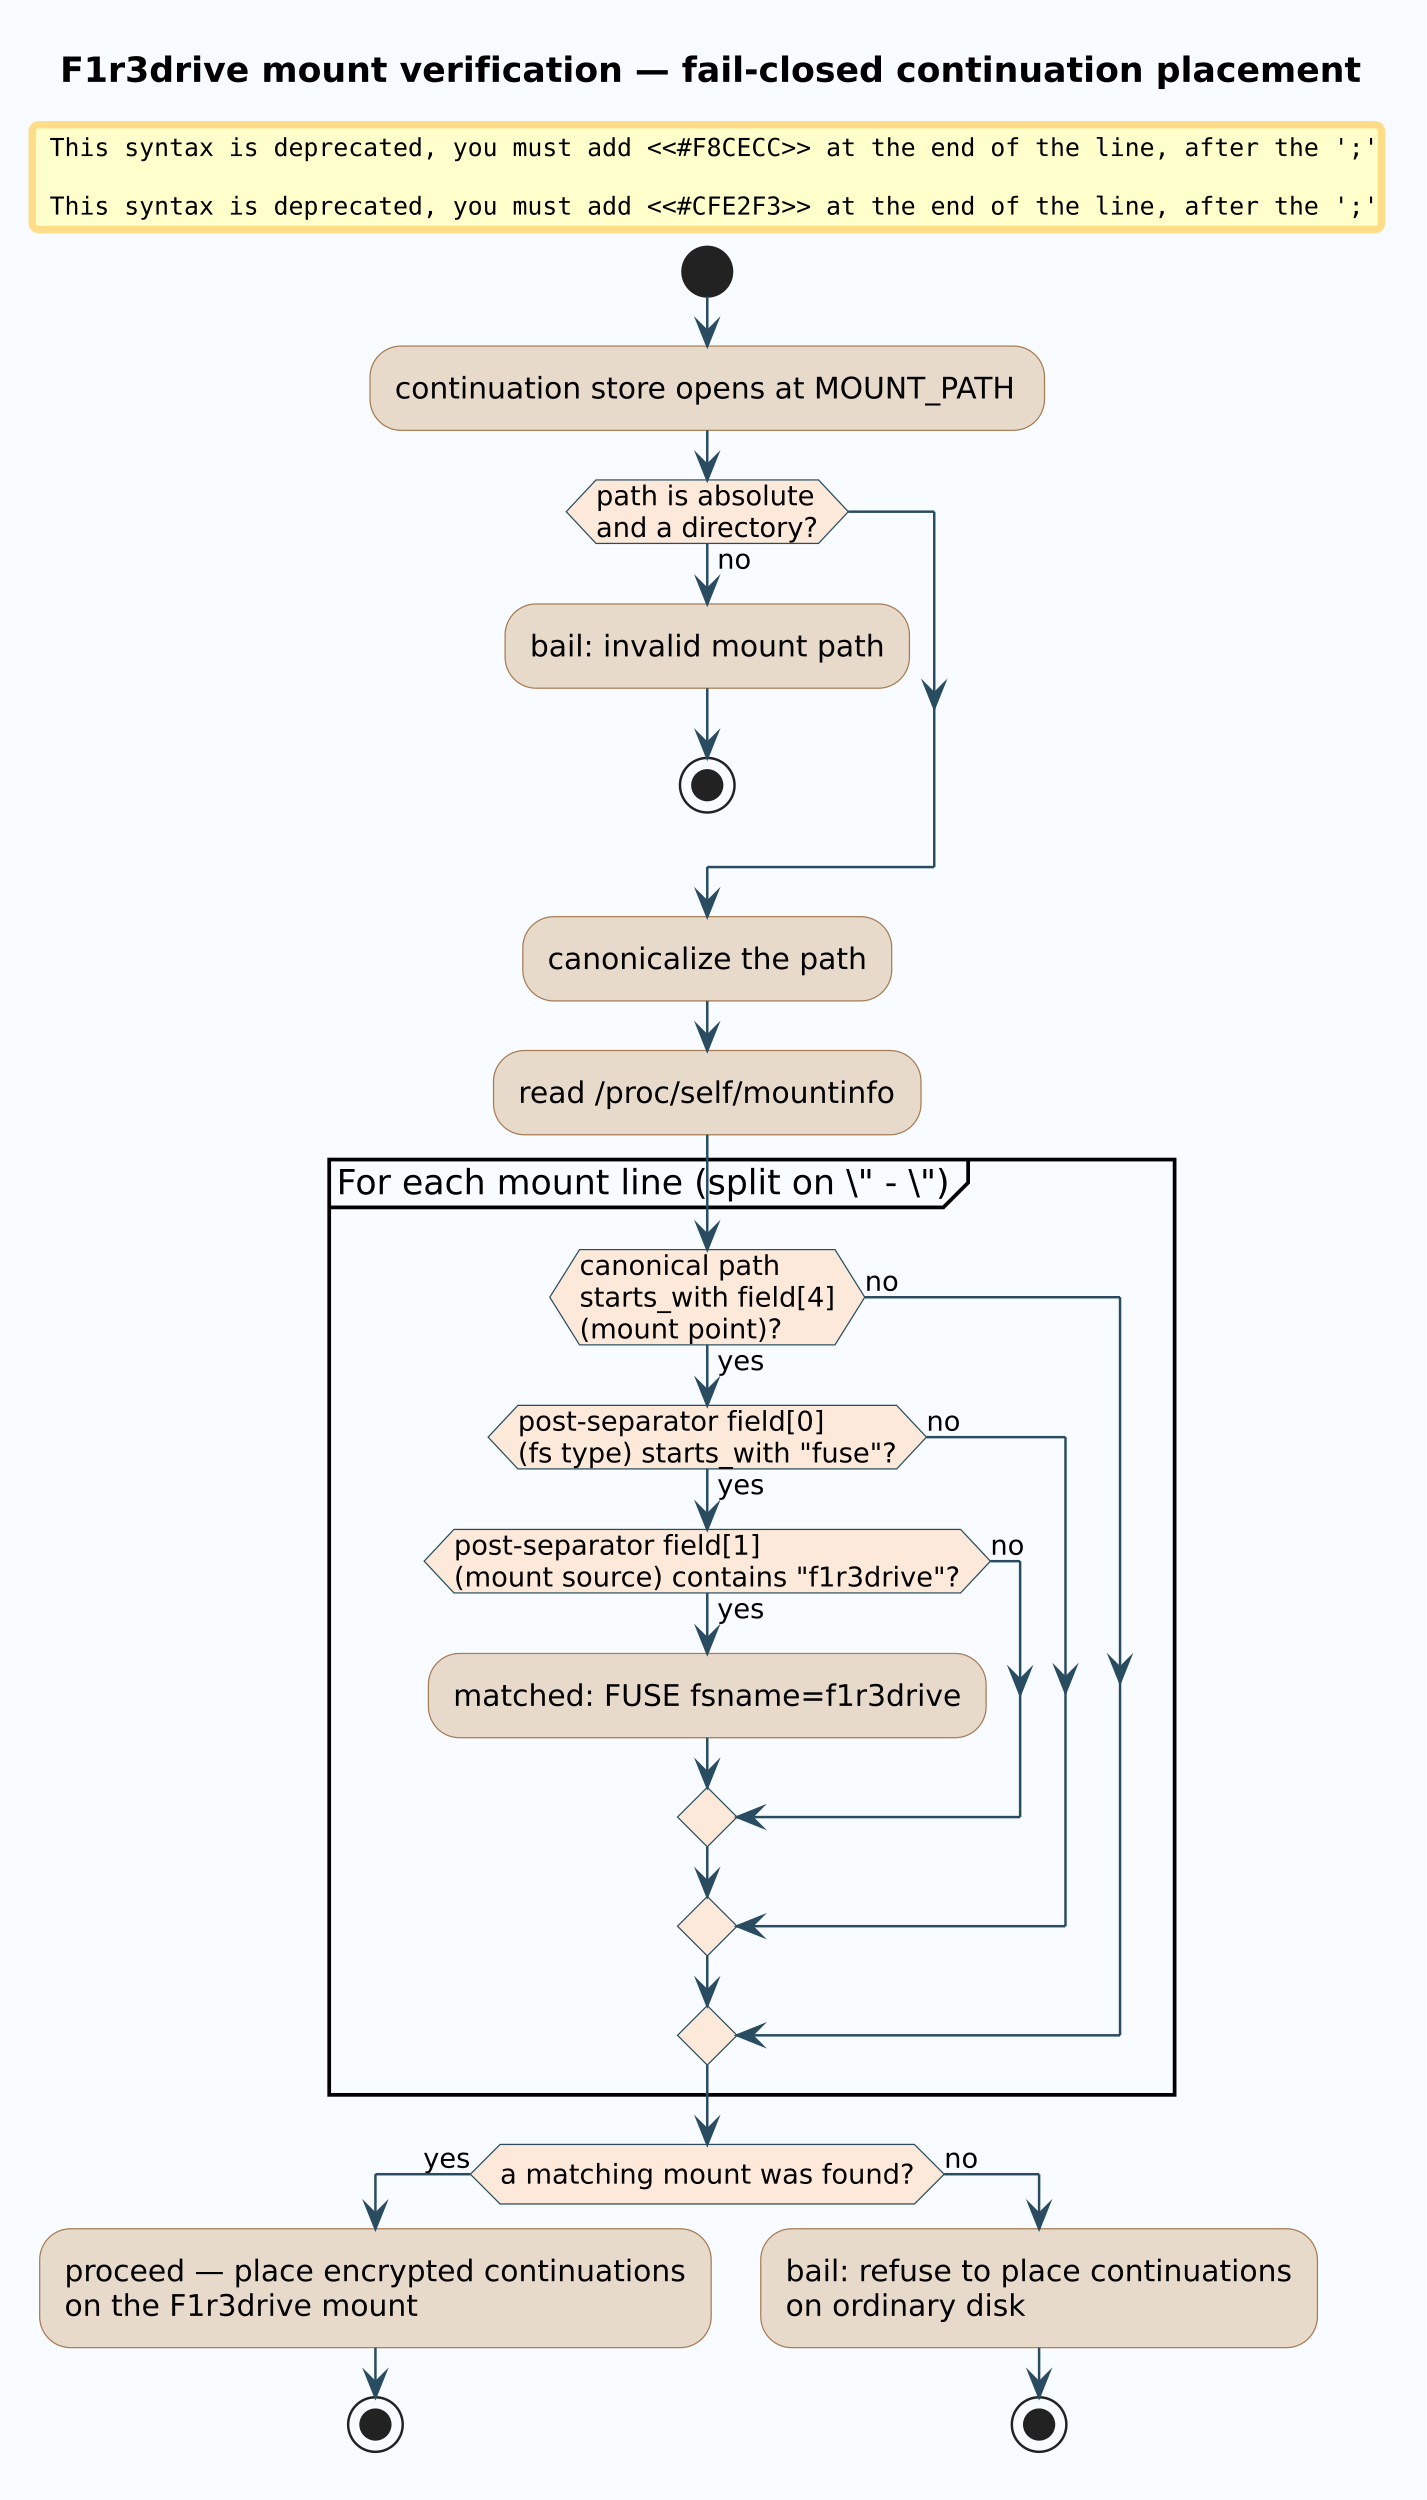
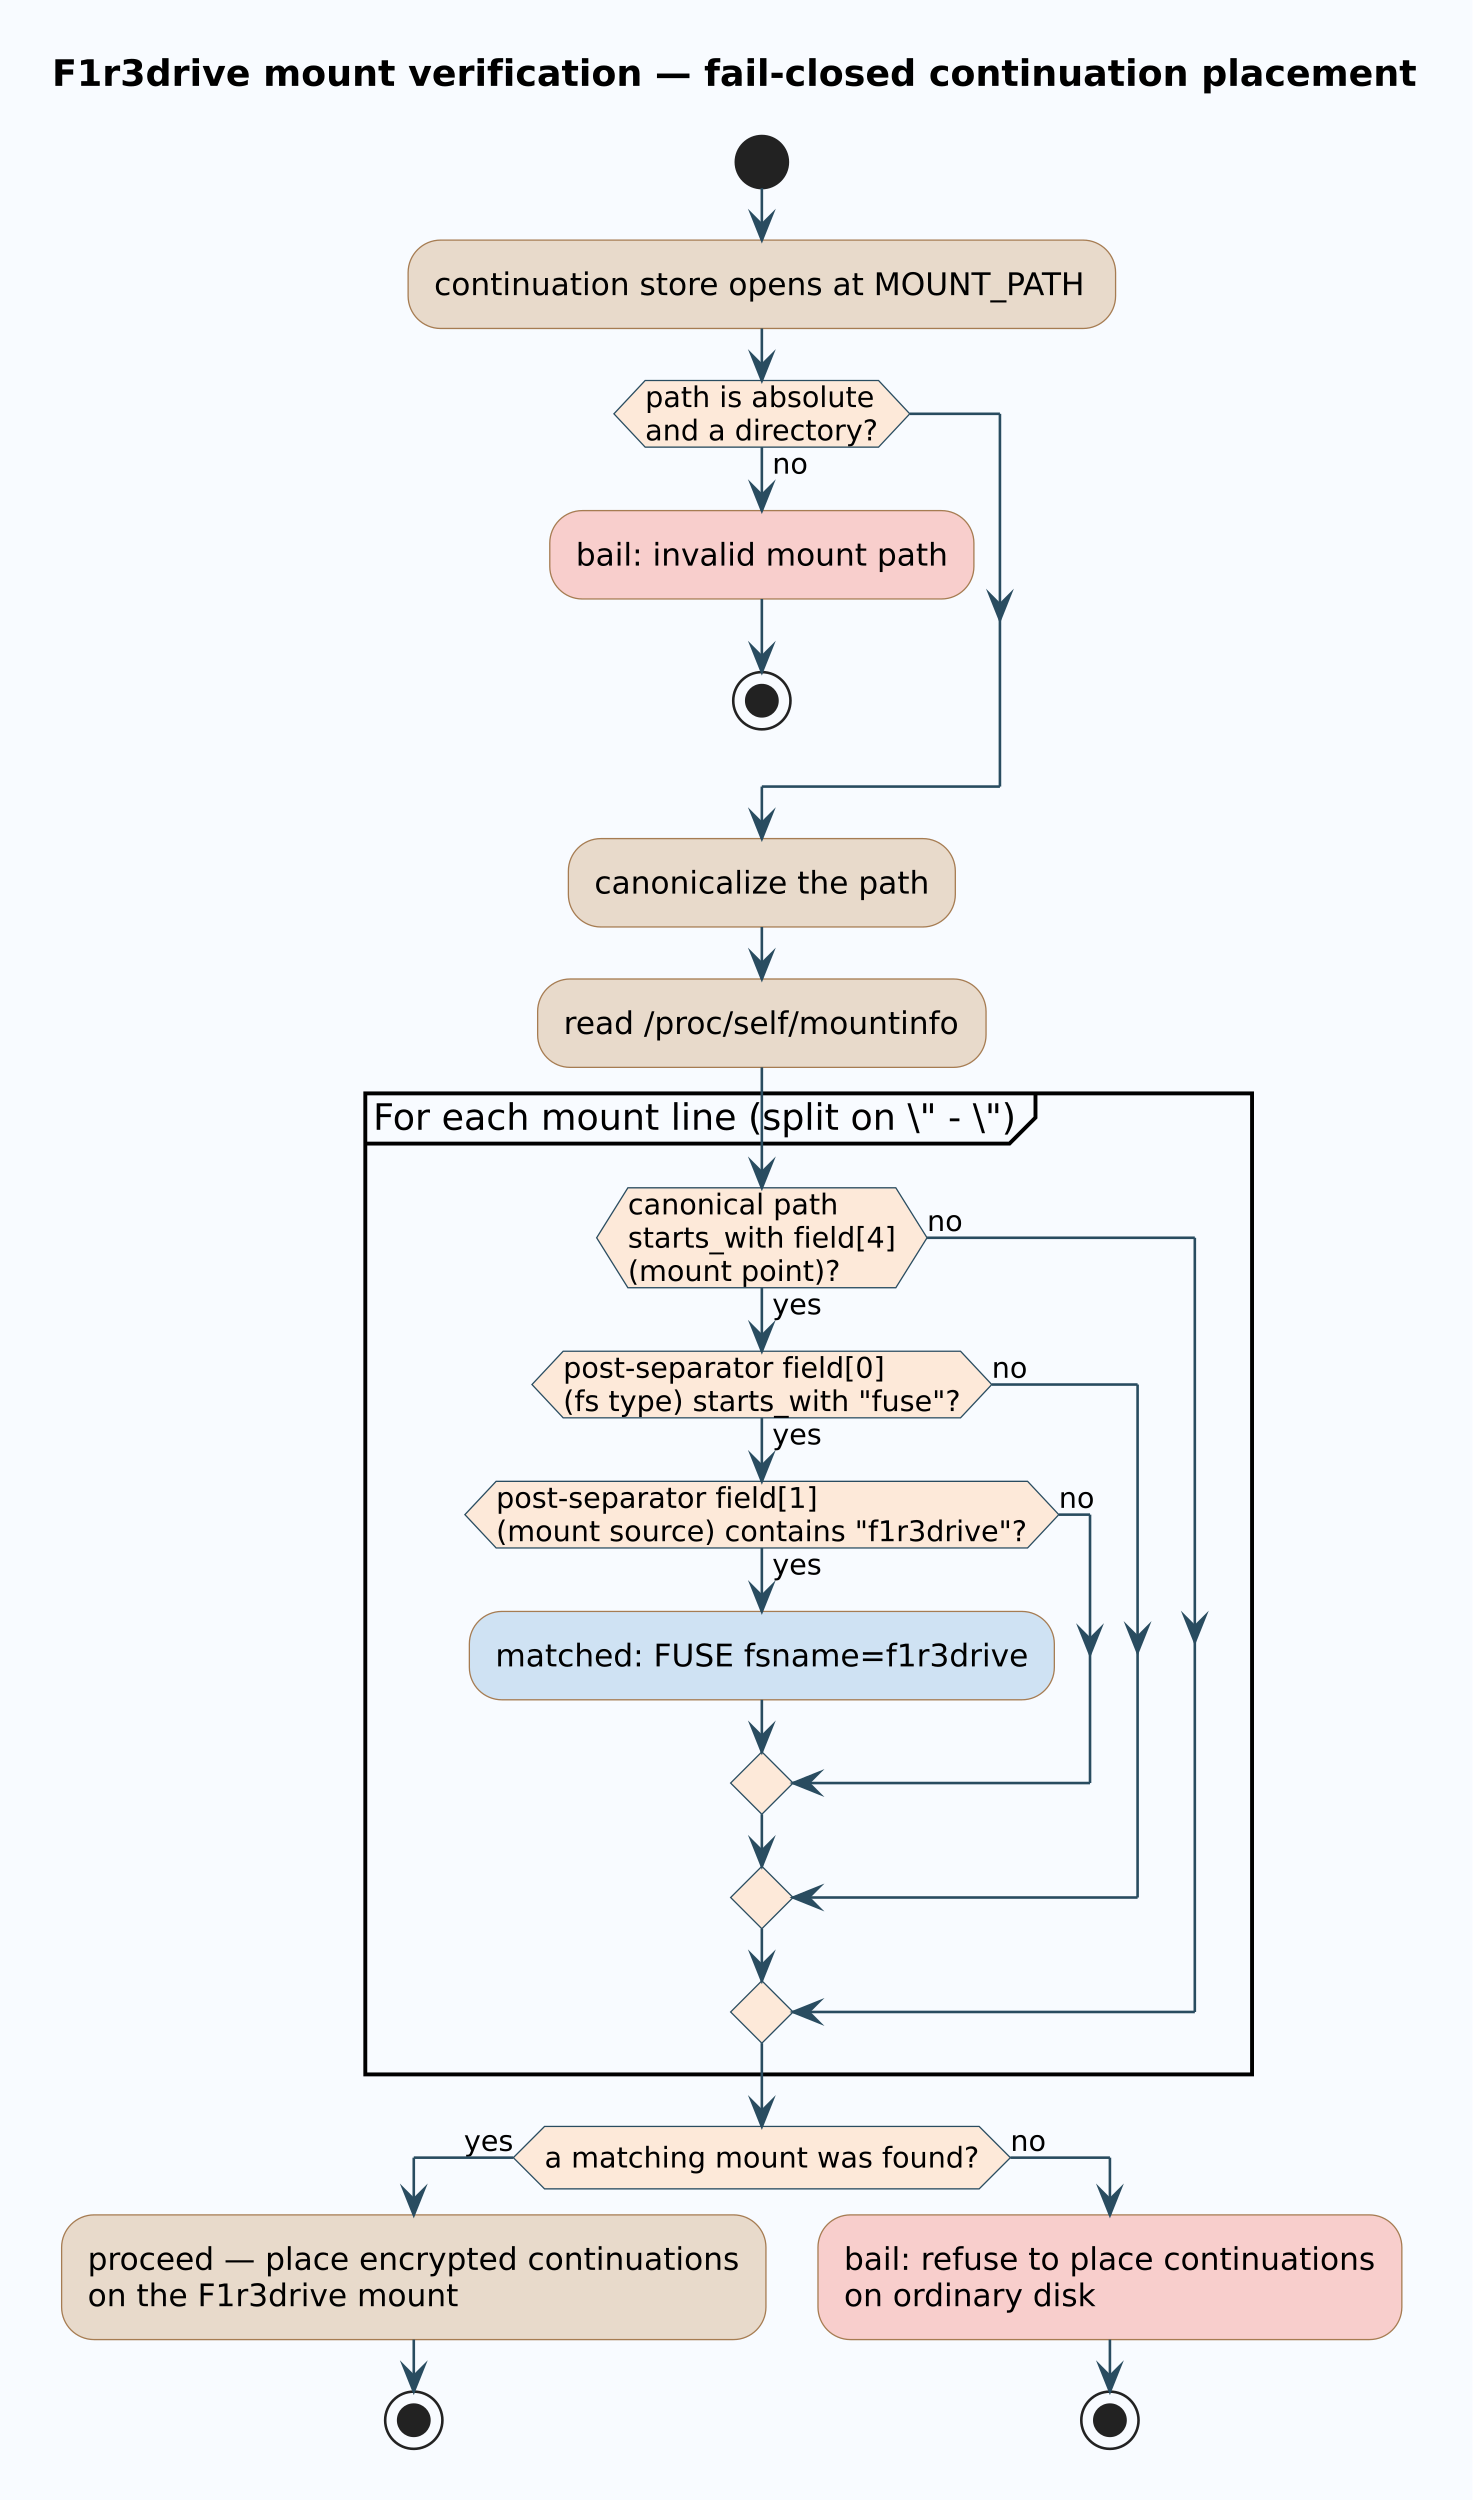
- <svg xmlns="http://www.w3.org/2000/svg" contentStyleType="text/css" data-diagram-type="ACTIVITY" height="1008px" preserveAspectRatio="none" style="width:575px;height:1008px;background:#F8FBFF;" version="1.1" viewBox="0 0 575 1008" width="575px" zoomAndPan="magnify">
+ <svg xmlns="http://www.w3.org/2000/svg" contentStyleType="text/css" data-diagram-type="ACTIVITY" height="961px" preserveAspectRatio="none" style="width:566px;height:961px;background:#F8FBFF;" version="1.1" viewBox="0 0 566 961" width="566px" zoomAndPan="magnify">
  <defs />
  <g>
-     <rect fill="#F8FBFF" height="1008" style="stroke:none;stroke-width:1;" width="575" x="0" y="0" />
+     <rect fill="#F8FBFF" height="961" style="stroke:none;stroke-width:1;" width="566" x="0" y="0" />
    <g class="title" data-source-line="14">
-       <text fill="#000000" font-family="'DejaVu Sans'" font-size="14" font-weight="700" lengthAdjust="spacing" textLength="524.556" x="24.222" y="32.995">F1r3drive mount verification — fail-closed continuation placement</text>
+       <text fill="#000000" font-family="'DejaVu Sans'" font-size="14" font-weight="700" lengthAdjust="spacing" textLength="524.556" x="20" y="32.995">F1r3drive mount verification — fail-closed continuation placement</text>
    </g>
-     <rect fill="#FFFFCC" height="42.24" rx="2.5" ry="2.5" style="stroke:#FFDD88;stroke-width:3;" width="544" x="13" y="50.297" />
-     <text fill="#000000" font-family="monospace" font-size="10" lengthAdjust="spacing" textLength="534" x="20" y="62.917">This syntax is deprecated, you must add &lt;&lt;#F8CECC&gt;&gt; at the end of the line, after the ';'</text>
-     <text fill="#000000" font-family="monospace" font-size="10" lengthAdjust="spacing" textLength="534" x="20" y="86.537">This syntax is deprecated, you must add &lt;&lt;#CFE2F3&gt;&gt; at the end of the line, after the ';'</text>
-     <ellipse cx="285.169" cy="109.537" fill="#222222" rx="10" ry="10" style="stroke:#222222;stroke-width:1;" />
-     <rect fill="#E8DACB" height="33.969" rx="12.5" ry="12.5" style="stroke:#A67C52;stroke-width:0.5;" width="271.953" x="149.193" y="139.537" />
-     <text fill="#000000" font-family="'DejaVu Sans'" font-size="12" lengthAdjust="spacing" textLength="251.953" x="159.193" y="160.675">continuation store opens at MOUNT_PATH</text>
-     <rect fill="#E8DACB" height="33.969" rx="12.5" ry="12.5" style="stroke:#A67C52;stroke-width:0.5;" width="163.033" x="203.653" y="243.517" />
-     <text fill="#000000" font-family="'DejaVu Sans'" font-size="12" lengthAdjust="spacing" textLength="143.033" x="213.653" y="264.656">bail: invalid mount path</text>
-     <ellipse cx="285.169" cy="316.599" fill="none" rx="11" ry="11" style="stroke:#222222;stroke-width:1;" />
-     <ellipse cx="285.169" cy="316.599" fill="#222222" rx="6" ry="6" style="stroke:#222222;stroke-width:1;" />
-     <polygon fill="#FDE9D9" points="240.31,193.506,330.029,193.506,342.029,206.31,330.029,219.115,240.31,219.115,228.31,206.31,240.31,193.506" style="stroke:#294C60;stroke-width:0.5;stroke-linejoin:miter;stroke-miterlimit:10;" />
-     <text fill="#000000" font-family="'DejaVu Sans'" font-size="11" lengthAdjust="spacing" textLength="13.702" x="289.169" y="229.325">no</text>
-     <text fill="#000000" font-family="'DejaVu Sans'" font-size="11" lengthAdjust="spacing" textLength="88.081" x="240.31" y="203.716">path is absolute</text>
-     <text fill="#000000" font-family="'DejaVu Sans'" font-size="11" lengthAdjust="spacing" textLength="89.719" x="240.31" y="216.521">and a directory?</text>
-     <rect fill="#E8DACB" height="33.969" rx="12.5" ry="12.5" style="stroke:#A67C52;stroke-width:0.5;" width="148.742" x="210.798" y="369.599" />
-     <text fill="#000000" font-family="'DejaVu Sans'" font-size="12" lengthAdjust="spacing" textLength="128.742" x="220.798" y="390.738">canonicalize the path</text>
-     <rect fill="#E8DACB" height="33.969" rx="12.5" ry="12.5" style="stroke:#A67C52;stroke-width:0.5;" width="172.367" x="198.986" y="423.568" />
-     <text fill="#000000" font-family="'DejaVu Sans'" font-size="12" lengthAdjust="spacing" textLength="152.367" x="208.986" y="444.707">read /proc/self/mountinfo</text>
-     <rect fill="none" height="377.106" style="stroke:#000000;stroke-width:1.5;" width="340.867" x="132.736" y="467.537" />
-     <path d="M390.354,467.537 L390.354,476.834 L380.354,486.834 L132.736,486.834" fill="none" style="stroke:#000000;stroke-width:1.5;" />
-     <text fill="#000000" font-family="'DejaVu Sans'" font-size="14" lengthAdjust="spacing" textLength="247.618" x="135.736" y="481.532">For each mount line (split on \" - \")</text>
-     <rect fill="#E8DACB" height="33.969" rx="12.5" ry="12.5" style="stroke:#A67C52;stroke-width:0.5;" width="224.867" x="172.736" y="666.674" />
-     <text fill="#000000" font-family="'DejaVu Sans'" font-size="12" lengthAdjust="spacing" textLength="204.867" x="182.736" y="687.812">matched: FUSE fsname=f1r3drive</text>
-     <polygon fill="#FDE9D9" points="183.022,616.662,387.317,616.662,399.317,629.466,387.317,642.271,183.022,642.271,171.022,629.466,183.022,616.662" style="stroke:#294C60;stroke-width:0.5;stroke-linejoin:miter;stroke-miterlimit:10;" />
-     <text fill="#000000" font-family="'DejaVu Sans'" font-size="11" lengthAdjust="spacing" textLength="19.008" x="289.169" y="652.482">yes</text>
-     <text fill="#000000" font-family="'DejaVu Sans'" font-size="11" lengthAdjust="spacing" textLength="123.589" x="183.022" y="626.872">post-separator field[1]</text>
-     <text fill="#000000" font-family="'DejaVu Sans'" font-size="11" lengthAdjust="spacing" textLength="204.295" x="183.022" y="639.677">(mount source) contains "f1r3drive"?</text>
-     <text fill="#000000" font-family="'DejaVu Sans'" font-size="11" lengthAdjust="spacing" textLength="13.702" x="399.317" y="626.872">no</text>
-     <polygon fill="#FDE9D9" points="285.169,720.642,297.169,732.642,285.169,744.642,273.169,732.642,285.169,720.642" style="stroke:#294C60;stroke-width:0.5;stroke-linejoin:miter;stroke-miterlimit:10;" />
-     <polygon fill="#FDE9D9" points="208.8,566.65,361.538,566.65,373.538,579.455,361.538,592.26,208.8,592.26,196.8,579.455,208.8,566.65" style="stroke:#294C60;stroke-width:0.5;stroke-linejoin:miter;stroke-miterlimit:10;" />
-     <text fill="#000000" font-family="'DejaVu Sans'" font-size="11" lengthAdjust="spacing" textLength="19.008" x="289.169" y="602.47">yes</text>
-     <text fill="#000000" font-family="'DejaVu Sans'" font-size="11" lengthAdjust="spacing" textLength="123.589" x="208.8" y="576.861">post-separator field[0]</text>
-     <text fill="#000000" font-family="'DejaVu Sans'" font-size="11" lengthAdjust="spacing" textLength="152.738" x="208.8" y="589.665">(fs type) starts_with "fuse"?</text>
-     <text fill="#000000" font-family="'DejaVu Sans'" font-size="11" lengthAdjust="spacing" textLength="13.702" x="373.538" y="576.861">no</text>
-     <polygon fill="#FDE9D9" points="285.169,764.642,297.169,776.642,285.169,788.642,273.169,776.642,285.169,764.642" style="stroke:#294C60;stroke-width:0.5;stroke-linejoin:miter;stroke-miterlimit:10;" />
-     <polygon fill="#FDE9D9" points="233.669,503.834,336.67,503.834,348.67,523.041,336.67,542.248,233.669,542.248,221.669,523.041,233.669,503.834" style="stroke:#294C60;stroke-width:0.5;stroke-linejoin:miter;stroke-miterlimit:10;" />
-     <text fill="#000000" font-family="'DejaVu Sans'" font-size="11" lengthAdjust="spacing" textLength="19.008" x="289.169" y="552.458">yes</text>
-     <text fill="#000000" font-family="'DejaVu Sans'" font-size="11" lengthAdjust="spacing" textLength="80.867" x="233.669" y="514.044">canonical path</text>
-     <text fill="#000000" font-family="'DejaVu Sans'" font-size="11" lengthAdjust="spacing" textLength="103.001" x="233.669" y="526.849">starts_with field[4]</text>
-     <text fill="#000000" font-family="'DejaVu Sans'" font-size="11" lengthAdjust="spacing" textLength="81.673" x="233.669" y="539.654">(mount point)?</text>
-     <text fill="#000000" font-family="'DejaVu Sans'" font-size="11" lengthAdjust="spacing" textLength="13.702" x="348.67" y="520.447">no</text>
-     <polygon fill="#FDE9D9" points="285.169,808.642,297.169,820.642,285.169,832.642,273.169,820.642,285.169,808.642" style="stroke:#294C60;stroke-width:0.5;stroke-linejoin:miter;stroke-miterlimit:10;" />
-     <polygon fill="#FDE9D9" points="201.638,864.642,368.701,864.642,380.701,876.642,368.701,888.642,201.638,888.642,189.638,876.642,201.638,864.642" style="stroke:#294C60;stroke-width:0.5;stroke-linejoin:miter;stroke-miterlimit:10;" />
-     <text fill="#000000" font-family="'DejaVu Sans'" font-size="11" lengthAdjust="spacing" textLength="167.062" x="201.638" y="880.45">a matching mount was found?</text>
-     <text fill="#000000" font-family="'DejaVu Sans'" font-size="11" lengthAdjust="spacing" textLength="19.008" x="170.63" y="874.048">yes</text>
-     <text fill="#000000" font-family="'DejaVu Sans'" font-size="11" lengthAdjust="spacing" textLength="13.702" x="380.701" y="874.048">no</text>
-     <rect fill="#E8DACB" height="47.938" rx="12.5" ry="12.5" style="stroke:#A67C52;stroke-width:0.5;" width="270.746" x="16" y="898.642" />
-     <text fill="#000000" font-family="'DejaVu Sans'" font-size="12" lengthAdjust="spacing" textLength="250.746" x="26" y="919.781">proceed — place encrypted continuations</text>
-     <text fill="#000000" font-family="'DejaVu Sans'" font-size="12" lengthAdjust="spacing" textLength="142.506" x="26" y="933.75">on the F1r3drive mount</text>
-     <ellipse cx="151.373" cy="977.58" fill="none" rx="11" ry="11" style="stroke:#222222;stroke-width:1;" />
-     <ellipse cx="151.373" cy="977.58" fill="#222222" rx="6" ry="6" style="stroke:#222222;stroke-width:1;" />
-     <rect fill="#E8DACB" height="47.938" rx="12.5" ry="12.5" style="stroke:#A67C52;stroke-width:0.5;" width="224.44" x="306.746" y="898.642" />
-     <text fill="#000000" font-family="'DejaVu Sans'" font-size="12" lengthAdjust="spacing" textLength="204.44" x="316.746" y="919.781">bail: refuse to place continuations</text>
-     <text fill="#000000" font-family="'DejaVu Sans'" font-size="12" lengthAdjust="spacing" textLength="96.949" x="316.746" y="933.75">on ordinary disk</text>
-     <ellipse cx="418.966" cy="977.58" fill="none" rx="11" ry="11" style="stroke:#222222;stroke-width:1;" />
-     <ellipse cx="418.966" cy="977.58" fill="#222222" rx="6" ry="6" style="stroke:#222222;stroke-width:1;" />
-     <line style="stroke:#294C60;stroke-width:1;" x1="285.169" x2="285.169" y1="119.537" y2="139.537" />
-     <polygon fill="#294C60" points="281.169,129.537,285.169,139.537,289.169,129.537,285.169,133.537" style="stroke:#294C60;stroke-width:1;stroke-linejoin:miter;stroke-miterlimit:10;" />
-     <line style="stroke:#294C60;stroke-width:1;" x1="285.169" x2="285.169" y1="277.486" y2="305.599" />
-     <polygon fill="#294C60" points="281.169,295.599,285.169,305.599,289.169,295.599,285.169,299.599" style="stroke:#294C60;stroke-width:1;stroke-linejoin:miter;stroke-miterlimit:10;" />
-     <line style="stroke:#294C60;stroke-width:1;" x1="285.169" x2="285.169" y1="219.115" y2="243.517" />
-     <polygon fill="#294C60" points="281.169,233.517,285.169,243.517,289.169,233.517,285.169,237.517" style="stroke:#294C60;stroke-width:1;stroke-linejoin:miter;stroke-miterlimit:10;" />
-     <line style="stroke:#294C60;stroke-width:1;" x1="342.029" x2="376.686" y1="206.31" y2="206.31" />
-     <polygon fill="#294C60" points="372.686,275.599,376.686,285.599,380.686,275.599,376.686,279.599" style="stroke:#294C60;stroke-width:1;stroke-linejoin:miter;stroke-miterlimit:10;" />
-     <line style="stroke:#294C60;stroke-width:1;" x1="376.686" x2="376.686" y1="206.31" y2="349.599" />
-     <line style="stroke:#294C60;stroke-width:1;" x1="376.686" x2="285.169" y1="349.599" y2="349.599" />
-     <line style="stroke:#294C60;stroke-width:1;" x1="285.169" x2="285.169" y1="349.599" y2="369.599" />
-     <polygon fill="#294C60" points="281.169,359.599,285.169,369.599,289.169,359.599,285.169,363.599" style="stroke:#294C60;stroke-width:1;stroke-linejoin:miter;stroke-miterlimit:10;" />
-     <line style="stroke:#294C60;stroke-width:1;" x1="285.169" x2="285.169" y1="173.506" y2="193.506" />
-     <polygon fill="#294C60" points="281.169,183.506,285.169,193.506,289.169,183.506,285.169,187.506" style="stroke:#294C60;stroke-width:1;stroke-linejoin:miter;stroke-miterlimit:10;" />
-     <line style="stroke:#294C60;stroke-width:1;" x1="285.169" x2="285.169" y1="403.568" y2="423.568" />
-     <polygon fill="#294C60" points="281.169,413.568,285.169,423.568,289.169,413.568,285.169,417.568" style="stroke:#294C60;stroke-width:1;stroke-linejoin:miter;stroke-miterlimit:10;" />
-     <line style="stroke:#294C60;stroke-width:1;" x1="285.169" x2="285.169" y1="642.271" y2="666.674" />
-     <polygon fill="#294C60" points="281.169,656.674,285.169,666.674,289.169,656.674,285.169,660.674" style="stroke:#294C60;stroke-width:1;stroke-linejoin:miter;stroke-miterlimit:10;" />
-     <line style="stroke:#294C60;stroke-width:1;" x1="399.317" x2="411.317" y1="629.466" y2="629.466" />
-     <polygon fill="#294C60" points="407.317,673.256,411.317,683.256,415.317,673.256,411.317,677.256" style="stroke:#294C60;stroke-width:1;stroke-linejoin:miter;stroke-miterlimit:10;" />
-     <line style="stroke:#294C60;stroke-width:1;" x1="411.317" x2="411.317" y1="629.466" y2="732.642" />
-     <line style="stroke:#294C60;stroke-width:1;" x1="411.317" x2="297.169" y1="732.642" y2="732.642" />
-     <polygon fill="#294C60" points="307.169,728.642,297.169,732.642,307.169,736.642,303.169,732.642" style="stroke:#294C60;stroke-width:1;stroke-linejoin:miter;stroke-miterlimit:10;" />
-     <line style="stroke:#294C60;stroke-width:1;" x1="285.169" x2="285.169" y1="700.642" y2="720.642" />
-     <polygon fill="#294C60" points="281.169,710.642,285.169,720.642,289.169,710.642,285.169,714.642" style="stroke:#294C60;stroke-width:1;stroke-linejoin:miter;stroke-miterlimit:10;" />
-     <line style="stroke:#294C60;stroke-width:1;" x1="285.169" x2="285.169" y1="592.26" y2="616.662" />
-     <polygon fill="#294C60" points="281.169,606.662,285.169,616.662,289.169,606.662,285.169,610.662" style="stroke:#294C60;stroke-width:1;stroke-linejoin:miter;stroke-miterlimit:10;" />
-     <line style="stroke:#294C60;stroke-width:1;" x1="373.538" x2="429.603" y1="579.455" y2="579.455" />
-     <polygon fill="#294C60" points="425.603,672.451,429.603,682.451,433.603,672.451,429.603,676.451" style="stroke:#294C60;stroke-width:1;stroke-linejoin:miter;stroke-miterlimit:10;" />
-     <line style="stroke:#294C60;stroke-width:1;" x1="429.603" x2="429.603" y1="579.455" y2="776.642" />
-     <line style="stroke:#294C60;stroke-width:1;" x1="429.603" x2="297.169" y1="776.642" y2="776.642" />
-     <polygon fill="#294C60" points="307.169,772.642,297.169,776.642,307.169,780.642,303.169,776.642" style="stroke:#294C60;stroke-width:1;stroke-linejoin:miter;stroke-miterlimit:10;" />
-     <line style="stroke:#294C60;stroke-width:1;" x1="285.169" x2="285.169" y1="744.642" y2="764.642" />
-     <polygon fill="#294C60" points="281.169,754.642,285.169,764.642,289.169,754.642,285.169,758.642" style="stroke:#294C60;stroke-width:1;stroke-linejoin:miter;stroke-miterlimit:10;" />
-     <line style="stroke:#294C60;stroke-width:1;" x1="285.169" x2="285.169" y1="542.248" y2="566.65" />
-     <polygon fill="#294C60" points="281.169,556.65,285.169,566.65,289.169,556.65,285.169,560.65" style="stroke:#294C60;stroke-width:1;stroke-linejoin:miter;stroke-miterlimit:10;" />
-     <line style="stroke:#294C60;stroke-width:1;" x1="348.67" x2="451.603" y1="523.041" y2="523.041" />
-     <polygon fill="#294C60" points="447.603,668.445,451.603,678.445,455.603,668.445,451.603,672.445" style="stroke:#294C60;stroke-width:1;stroke-linejoin:miter;stroke-miterlimit:10;" />
-     <line style="stroke:#294C60;stroke-width:1;" x1="451.603" x2="451.603" y1="523.041" y2="820.642" />
-     <line style="stroke:#294C60;stroke-width:1;" x1="451.603" x2="297.169" y1="820.642" y2="820.642" />
-     <polygon fill="#294C60" points="307.169,816.642,297.169,820.642,307.169,824.642,303.169,820.642" style="stroke:#294C60;stroke-width:1;stroke-linejoin:miter;stroke-miterlimit:10;" />
-     <line style="stroke:#294C60;stroke-width:1;" x1="285.169" x2="285.169" y1="788.642" y2="808.642" />
-     <polygon fill="#294C60" points="281.169,798.642,285.169,808.642,289.169,798.642,285.169,802.642" style="stroke:#294C60;stroke-width:1;stroke-linejoin:miter;stroke-miterlimit:10;" />
-     <line style="stroke:#294C60;stroke-width:1;" x1="285.169" x2="285.169" y1="457.537" y2="503.834" />
-     <polygon fill="#294C60" points="281.169,493.834,285.169,503.834,289.169,493.834,285.169,497.834" style="stroke:#294C60;stroke-width:1;stroke-linejoin:miter;stroke-miterlimit:10;" />
-     <line style="stroke:#294C60;stroke-width:1;" x1="151.373" x2="151.373" y1="946.58" y2="966.58" />
-     <polygon fill="#294C60" points="147.373,956.58,151.373,966.58,155.373,956.58,151.373,960.58" style="stroke:#294C60;stroke-width:1;stroke-linejoin:miter;stroke-miterlimit:10;" />
-     <line style="stroke:#294C60;stroke-width:1;" x1="418.966" x2="418.966" y1="946.58" y2="966.58" />
-     <polygon fill="#294C60" points="414.966,956.58,418.966,966.58,422.966,956.58,418.966,960.58" style="stroke:#294C60;stroke-width:1;stroke-linejoin:miter;stroke-miterlimit:10;" />
-     <line style="stroke:#294C60;stroke-width:1;" x1="189.638" x2="151.373" y1="876.642" y2="876.642" />
-     <line style="stroke:#294C60;stroke-width:1;" x1="151.373" x2="151.373" y1="876.642" y2="898.642" />
-     <polygon fill="#294C60" points="147.373,888.642,151.373,898.642,155.373,888.642,151.373,892.642" style="stroke:#294C60;stroke-width:1;stroke-linejoin:miter;stroke-miterlimit:10;" />
-     <line style="stroke:#294C60;stroke-width:1;" x1="380.701" x2="418.966" y1="876.642" y2="876.642" />
-     <line style="stroke:#294C60;stroke-width:1;" x1="418.966" x2="418.966" y1="876.642" y2="898.642" />
-     <polygon fill="#294C60" points="414.966,888.642,418.966,898.642,422.966,888.642,418.966,892.642" style="stroke:#294C60;stroke-width:1;stroke-linejoin:miter;stroke-miterlimit:10;" />
-     <line style="stroke:#294C60;stroke-width:1;" x1="285.169" x2="285.169" y1="832.642" y2="864.642" />
-     <polygon fill="#294C60" points="281.169,854.642,285.169,864.642,289.169,854.642,285.169,858.642" style="stroke:#294C60;stroke-width:1;stroke-linejoin:miter;stroke-miterlimit:10;" />
+     <ellipse cx="292.854" cy="62.297" fill="#222222" rx="10" ry="10" style="stroke:#222222;stroke-width:1;" />
+     <rect fill="#E8DACB" height="33.969" rx="12.5" ry="12.5" style="stroke:#A67C52;stroke-width:0.5;" width="271.953" x="156.878" y="92.297" />
+     <text fill="#000000" font-family="'DejaVu Sans'" font-size="12" lengthAdjust="spacing" textLength="251.953" x="166.878" y="113.436">continuation store opens at MOUNT_PATH</text>
+     <rect fill="#F8CECC" height="33.969" rx="12.5" ry="12.5" style="stroke:#A67C52;stroke-width:0.5;" width="163.033" x="211.338" y="196.277" />
+     <text fill="#000000" font-family="'DejaVu Sans'" font-size="12" lengthAdjust="spacing" textLength="143.033" x="221.338" y="217.416">bail: invalid mount path</text>
+     <ellipse cx="292.854" cy="269.359" fill="none" rx="11" ry="11" style="stroke:#222222;stroke-width:1;" />
+     <ellipse cx="292.854" cy="269.359" fill="#222222" rx="6" ry="6" style="stroke:#222222;stroke-width:1;" />
+     <polygon fill="#FDE9D9" points="247.995,146.266,337.714,146.266,349.714,159.07,337.714,171.875,247.995,171.875,235.995,159.07,247.995,146.266" style="stroke:#294C60;stroke-width:0.5;stroke-linejoin:miter;stroke-miterlimit:10;" />
+     <text fill="#000000" font-family="'DejaVu Sans'" font-size="11" lengthAdjust="spacing" textLength="13.702" x="296.854" y="182.085">no</text>
+     <text fill="#000000" font-family="'DejaVu Sans'" font-size="11" lengthAdjust="spacing" textLength="88.081" x="247.995" y="156.476">path is absolute</text>
+     <text fill="#000000" font-family="'DejaVu Sans'" font-size="11" lengthAdjust="spacing" textLength="89.719" x="247.995" y="169.281">and a directory?</text>
+     <rect fill="#E8DACB" height="33.969" rx="12.5" ry="12.5" style="stroke:#A67C52;stroke-width:0.5;" width="148.742" x="218.483" y="322.359" />
+     <text fill="#000000" font-family="'DejaVu Sans'" font-size="12" lengthAdjust="spacing" textLength="128.742" x="228.483" y="343.498">canonicalize the path</text>
+     <rect fill="#E8DACB" height="33.969" rx="12.5" ry="12.5" style="stroke:#A67C52;stroke-width:0.5;" width="172.367" x="206.671" y="376.328" />
+     <text fill="#000000" font-family="'DejaVu Sans'" font-size="12" lengthAdjust="spacing" textLength="152.367" x="216.671" y="397.467">read /proc/self/mountinfo</text>
+     <rect fill="none" height="377.106" style="stroke:#000000;stroke-width:1.5;" width="340.867" x="140.421" y="420.297" />
+     <path d="M398.039,420.297 L398.039,429.594 L388.039,439.594 L140.421,439.594" fill="none" style="stroke:#000000;stroke-width:1.5;" />
+     <text fill="#000000" font-family="'DejaVu Sans'" font-size="14" lengthAdjust="spacing" textLength="247.618" x="143.421" y="434.292">For each mount line (split on \" - \")</text>
+     <rect fill="#CFE2F3" height="33.969" rx="12.5" ry="12.5" style="stroke:#A67C52;stroke-width:0.5;" width="224.867" x="180.421" y="619.434" />
+     <text fill="#000000" font-family="'DejaVu Sans'" font-size="12" lengthAdjust="spacing" textLength="204.867" x="190.421" y="640.572">matched: FUSE fsname=f1r3drive</text>
+     <polygon fill="#FDE9D9" points="190.707,569.422,395.002,569.422,407.002,582.227,395.002,595.031,190.707,595.031,178.707,582.227,190.707,569.422" style="stroke:#294C60;stroke-width:0.5;stroke-linejoin:miter;stroke-miterlimit:10;" />
+     <text fill="#000000" font-family="'DejaVu Sans'" font-size="11" lengthAdjust="spacing" textLength="19.008" x="296.854" y="605.242">yes</text>
+     <text fill="#000000" font-family="'DejaVu Sans'" font-size="11" lengthAdjust="spacing" textLength="123.589" x="190.707" y="579.632">post-separator field[1]</text>
+     <text fill="#000000" font-family="'DejaVu Sans'" font-size="11" lengthAdjust="spacing" textLength="204.295" x="190.707" y="592.437">(mount source) contains "f1r3drive"?</text>
+     <text fill="#000000" font-family="'DejaVu Sans'" font-size="11" lengthAdjust="spacing" textLength="13.702" x="407.002" y="579.632">no</text>
+     <polygon fill="#FDE9D9" points="292.854,673.402,304.854,685.402,292.854,697.402,280.854,685.402,292.854,673.402" style="stroke:#294C60;stroke-width:0.5;stroke-linejoin:miter;stroke-miterlimit:10;" />
+     <polygon fill="#FDE9D9" points="216.486,519.41,369.223,519.41,381.223,532.215,369.223,545.019,216.486,545.019,204.486,532.215,216.486,519.41" style="stroke:#294C60;stroke-width:0.5;stroke-linejoin:miter;stroke-miterlimit:10;" />
+     <text fill="#000000" font-family="'DejaVu Sans'" font-size="11" lengthAdjust="spacing" textLength="19.008" x="296.854" y="555.23">yes</text>
+     <text fill="#000000" font-family="'DejaVu Sans'" font-size="11" lengthAdjust="spacing" textLength="123.589" x="216.486" y="529.621">post-separator field[0]</text>
+     <text fill="#000000" font-family="'DejaVu Sans'" font-size="11" lengthAdjust="spacing" textLength="152.738" x="216.486" y="542.425">(fs type) starts_with "fuse"?</text>
+     <text fill="#000000" font-family="'DejaVu Sans'" font-size="11" lengthAdjust="spacing" textLength="13.702" x="381.223" y="529.621">no</text>
+     <polygon fill="#FDE9D9" points="292.854,717.402,304.854,729.402,292.854,741.402,280.854,729.402,292.854,717.402" style="stroke:#294C60;stroke-width:0.5;stroke-linejoin:miter;stroke-miterlimit:10;" />
+     <polygon fill="#FDE9D9" points="241.354,456.594,344.355,456.594,356.355,475.801,344.355,495.008,241.354,495.008,229.354,475.801,241.354,456.594" style="stroke:#294C60;stroke-width:0.5;stroke-linejoin:miter;stroke-miterlimit:10;" />
+     <text fill="#000000" font-family="'DejaVu Sans'" font-size="11" lengthAdjust="spacing" textLength="19.008" x="296.854" y="505.218">yes</text>
+     <text fill="#000000" font-family="'DejaVu Sans'" font-size="11" lengthAdjust="spacing" textLength="80.867" x="241.354" y="466.804">canonical path</text>
+     <text fill="#000000" font-family="'DejaVu Sans'" font-size="11" lengthAdjust="spacing" textLength="103.001" x="241.354" y="479.609">starts_with field[4]</text>
+     <text fill="#000000" font-family="'DejaVu Sans'" font-size="11" lengthAdjust="spacing" textLength="81.673" x="241.354" y="492.414">(mount point)?</text>
+     <text fill="#000000" font-family="'DejaVu Sans'" font-size="11" lengthAdjust="spacing" textLength="13.702" x="356.355" y="473.207">no</text>
+     <polygon fill="#FDE9D9" points="292.854,761.402,304.854,773.402,292.854,785.402,280.854,773.402,292.854,761.402" style="stroke:#294C60;stroke-width:0.5;stroke-linejoin:miter;stroke-miterlimit:10;" />
+     <polygon fill="#FDE9D9" points="209.323,817.402,376.386,817.402,388.386,829.402,376.386,841.402,209.323,841.402,197.323,829.402,209.323,817.402" style="stroke:#294C60;stroke-width:0.5;stroke-linejoin:miter;stroke-miterlimit:10;" />
+     <text fill="#000000" font-family="'DejaVu Sans'" font-size="11" lengthAdjust="spacing" textLength="167.062" x="209.323" y="833.21">a matching mount was found?</text>
+     <text fill="#000000" font-family="'DejaVu Sans'" font-size="11" lengthAdjust="spacing" textLength="19.008" x="178.315" y="826.808">yes</text>
+     <text fill="#000000" font-family="'DejaVu Sans'" font-size="11" lengthAdjust="spacing" textLength="13.702" x="388.386" y="826.808">no</text>
+     <rect fill="#E8DACB" height="47.938" rx="12.5" ry="12.5" style="stroke:#A67C52;stroke-width:0.5;" width="270.746" x="23.685" y="851.402" />
+     <text fill="#000000" font-family="'DejaVu Sans'" font-size="12" lengthAdjust="spacing" textLength="250.746" x="33.685" y="872.541">proceed — place encrypted continuations</text>
+     <text fill="#000000" font-family="'DejaVu Sans'" font-size="12" lengthAdjust="spacing" textLength="142.506" x="33.685" y="886.51">on the F1r3drive mount</text>
+     <ellipse cx="159.058" cy="930.34" fill="none" rx="11" ry="11" style="stroke:#222222;stroke-width:1;" />
+     <ellipse cx="159.058" cy="930.34" fill="#222222" rx="6" ry="6" style="stroke:#222222;stroke-width:1;" />
+     <rect fill="#F8CECC" height="47.938" rx="12.5" ry="12.5" style="stroke:#A67C52;stroke-width:0.5;" width="224.44" x="314.431" y="851.402" />
+     <text fill="#000000" font-family="'DejaVu Sans'" font-size="12" lengthAdjust="spacing" textLength="204.44" x="324.431" y="872.541">bail: refuse to place continuations</text>
+     <text fill="#000000" font-family="'DejaVu Sans'" font-size="12" lengthAdjust="spacing" textLength="96.949" x="324.431" y="886.51">on ordinary disk</text>
+     <ellipse cx="426.651" cy="930.34" fill="none" rx="11" ry="11" style="stroke:#222222;stroke-width:1;" />
+     <ellipse cx="426.651" cy="930.34" fill="#222222" rx="6" ry="6" style="stroke:#222222;stroke-width:1;" />
+     <line style="stroke:#294C60;stroke-width:1;" x1="292.854" x2="292.854" y1="72.297" y2="92.297" />
+     <polygon fill="#294C60" points="288.854,82.297,292.854,92.297,296.854,82.297,292.854,86.297" style="stroke:#294C60;stroke-width:1;stroke-linejoin:miter;stroke-miterlimit:10;" />
+     <line style="stroke:#294C60;stroke-width:1;" x1="292.854" x2="292.854" y1="230.246" y2="258.359" />
+     <polygon fill="#294C60" points="288.854,248.359,292.854,258.359,296.854,248.359,292.854,252.359" style="stroke:#294C60;stroke-width:1;stroke-linejoin:miter;stroke-miterlimit:10;" />
+     <line style="stroke:#294C60;stroke-width:1;" x1="292.854" x2="292.854" y1="171.875" y2="196.277" />
+     <polygon fill="#294C60" points="288.854,186.277,292.854,196.277,296.854,186.277,292.854,190.277" style="stroke:#294C60;stroke-width:1;stroke-linejoin:miter;stroke-miterlimit:10;" />
+     <line style="stroke:#294C60;stroke-width:1;" x1="349.714" x2="384.371" y1="159.07" y2="159.07" />
+     <polygon fill="#294C60" points="380.371,228.359,384.371,238.359,388.371,228.359,384.371,232.359" style="stroke:#294C60;stroke-width:1;stroke-linejoin:miter;stroke-miterlimit:10;" />
+     <line style="stroke:#294C60;stroke-width:1;" x1="384.371" x2="384.371" y1="159.07" y2="302.359" />
+     <line style="stroke:#294C60;stroke-width:1;" x1="384.371" x2="292.854" y1="302.359" y2="302.359" />
+     <line style="stroke:#294C60;stroke-width:1;" x1="292.854" x2="292.854" y1="302.359" y2="322.359" />
+     <polygon fill="#294C60" points="288.854,312.359,292.854,322.359,296.854,312.359,292.854,316.359" style="stroke:#294C60;stroke-width:1;stroke-linejoin:miter;stroke-miterlimit:10;" />
+     <line style="stroke:#294C60;stroke-width:1;" x1="292.854" x2="292.854" y1="126.266" y2="146.266" />
+     <polygon fill="#294C60" points="288.854,136.266,292.854,146.266,296.854,136.266,292.854,140.266" style="stroke:#294C60;stroke-width:1;stroke-linejoin:miter;stroke-miterlimit:10;" />
+     <line style="stroke:#294C60;stroke-width:1;" x1="292.854" x2="292.854" y1="356.328" y2="376.328" />
+     <polygon fill="#294C60" points="288.854,366.328,292.854,376.328,296.854,366.328,292.854,370.328" style="stroke:#294C60;stroke-width:1;stroke-linejoin:miter;stroke-miterlimit:10;" />
+     <line style="stroke:#294C60;stroke-width:1;" x1="292.854" x2="292.854" y1="595.031" y2="619.434" />
+     <polygon fill="#294C60" points="288.854,609.434,292.854,619.434,296.854,609.434,292.854,613.434" style="stroke:#294C60;stroke-width:1;stroke-linejoin:miter;stroke-miterlimit:10;" />
+     <line style="stroke:#294C60;stroke-width:1;" x1="407.002" x2="419.002" y1="582.227" y2="582.227" />
+     <polygon fill="#294C60" points="415.002,626.016,419.002,636.016,423.002,626.016,419.002,630.016" style="stroke:#294C60;stroke-width:1;stroke-linejoin:miter;stroke-miterlimit:10;" />
+     <line style="stroke:#294C60;stroke-width:1;" x1="419.002" x2="419.002" y1="582.227" y2="685.402" />
+     <line style="stroke:#294C60;stroke-width:1;" x1="419.002" x2="304.854" y1="685.402" y2="685.402" />
+     <polygon fill="#294C60" points="314.854,681.402,304.854,685.402,314.854,689.402,310.854,685.402" style="stroke:#294C60;stroke-width:1;stroke-linejoin:miter;stroke-miterlimit:10;" />
+     <line style="stroke:#294C60;stroke-width:1;" x1="292.854" x2="292.854" y1="653.402" y2="673.402" />
+     <polygon fill="#294C60" points="288.854,663.402,292.854,673.402,296.854,663.402,292.854,667.402" style="stroke:#294C60;stroke-width:1;stroke-linejoin:miter;stroke-miterlimit:10;" />
+     <line style="stroke:#294C60;stroke-width:1;" x1="292.854" x2="292.854" y1="545.019" y2="569.422" />
+     <polygon fill="#294C60" points="288.854,559.422,292.854,569.422,296.854,559.422,292.854,563.422" style="stroke:#294C60;stroke-width:1;stroke-linejoin:miter;stroke-miterlimit:10;" />
+     <line style="stroke:#294C60;stroke-width:1;" x1="381.223" x2="437.288" y1="532.215" y2="532.215" />
+     <polygon fill="#294C60" points="433.288,625.211,437.288,635.211,441.288,625.211,437.288,629.211" style="stroke:#294C60;stroke-width:1;stroke-linejoin:miter;stroke-miterlimit:10;" />
+     <line style="stroke:#294C60;stroke-width:1;" x1="437.288" x2="437.288" y1="532.215" y2="729.402" />
+     <line style="stroke:#294C60;stroke-width:1;" x1="437.288" x2="304.854" y1="729.402" y2="729.402" />
+     <polygon fill="#294C60" points="314.854,725.402,304.854,729.402,314.854,733.402,310.854,729.402" style="stroke:#294C60;stroke-width:1;stroke-linejoin:miter;stroke-miterlimit:10;" />
+     <line style="stroke:#294C60;stroke-width:1;" x1="292.854" x2="292.854" y1="697.402" y2="717.402" />
+     <polygon fill="#294C60" points="288.854,707.402,292.854,717.402,296.854,707.402,292.854,711.402" style="stroke:#294C60;stroke-width:1;stroke-linejoin:miter;stroke-miterlimit:10;" />
+     <line style="stroke:#294C60;stroke-width:1;" x1="292.854" x2="292.854" y1="495.008" y2="519.41" />
+     <polygon fill="#294C60" points="288.854,509.41,292.854,519.41,296.854,509.41,292.854,513.41" style="stroke:#294C60;stroke-width:1;stroke-linejoin:miter;stroke-miterlimit:10;" />
+     <line style="stroke:#294C60;stroke-width:1;" x1="356.355" x2="459.288" y1="475.801" y2="475.801" />
+     <polygon fill="#294C60" points="455.288,621.205,459.288,631.205,463.288,621.205,459.288,625.205" style="stroke:#294C60;stroke-width:1;stroke-linejoin:miter;stroke-miterlimit:10;" />
+     <line style="stroke:#294C60;stroke-width:1;" x1="459.288" x2="459.288" y1="475.801" y2="773.402" />
+     <line style="stroke:#294C60;stroke-width:1;" x1="459.288" x2="304.854" y1="773.402" y2="773.402" />
+     <polygon fill="#294C60" points="314.854,769.402,304.854,773.402,314.854,777.402,310.854,773.402" style="stroke:#294C60;stroke-width:1;stroke-linejoin:miter;stroke-miterlimit:10;" />
+     <line style="stroke:#294C60;stroke-width:1;" x1="292.854" x2="292.854" y1="741.402" y2="761.402" />
+     <polygon fill="#294C60" points="288.854,751.402,292.854,761.402,296.854,751.402,292.854,755.402" style="stroke:#294C60;stroke-width:1;stroke-linejoin:miter;stroke-miterlimit:10;" />
+     <line style="stroke:#294C60;stroke-width:1;" x1="292.854" x2="292.854" y1="410.297" y2="456.594" />
+     <polygon fill="#294C60" points="288.854,446.594,292.854,456.594,296.854,446.594,292.854,450.594" style="stroke:#294C60;stroke-width:1;stroke-linejoin:miter;stroke-miterlimit:10;" />
+     <line style="stroke:#294C60;stroke-width:1;" x1="159.058" x2="159.058" y1="899.34" y2="919.34" />
+     <polygon fill="#294C60" points="155.058,909.34,159.058,919.34,163.058,909.34,159.058,913.34" style="stroke:#294C60;stroke-width:1;stroke-linejoin:miter;stroke-miterlimit:10;" />
+     <line style="stroke:#294C60;stroke-width:1;" x1="426.651" x2="426.651" y1="899.34" y2="919.34" />
+     <polygon fill="#294C60" points="422.651,909.34,426.651,919.34,430.651,909.34,426.651,913.34" style="stroke:#294C60;stroke-width:1;stroke-linejoin:miter;stroke-miterlimit:10;" />
+     <line style="stroke:#294C60;stroke-width:1;" x1="197.323" x2="159.058" y1="829.402" y2="829.402" />
+     <line style="stroke:#294C60;stroke-width:1;" x1="159.058" x2="159.058" y1="829.402" y2="851.402" />
+     <polygon fill="#294C60" points="155.058,841.402,159.058,851.402,163.058,841.402,159.058,845.402" style="stroke:#294C60;stroke-width:1;stroke-linejoin:miter;stroke-miterlimit:10;" />
+     <line style="stroke:#294C60;stroke-width:1;" x1="388.386" x2="426.651" y1="829.402" y2="829.402" />
+     <line style="stroke:#294C60;stroke-width:1;" x1="426.651" x2="426.651" y1="829.402" y2="851.402" />
+     <polygon fill="#294C60" points="422.651,841.402,426.651,851.402,430.651,841.402,426.651,845.402" style="stroke:#294C60;stroke-width:1;stroke-linejoin:miter;stroke-miterlimit:10;" />
+     <line style="stroke:#294C60;stroke-width:1;" x1="292.854" x2="292.854" y1="785.402" y2="817.402" />
+     <polygon fill="#294C60" points="288.854,807.402,292.854,817.402,296.854,807.402,292.854,811.402" style="stroke:#294C60;stroke-width:1;stroke-linejoin:miter;stroke-miterlimit:10;" />
  </g>
</svg>
